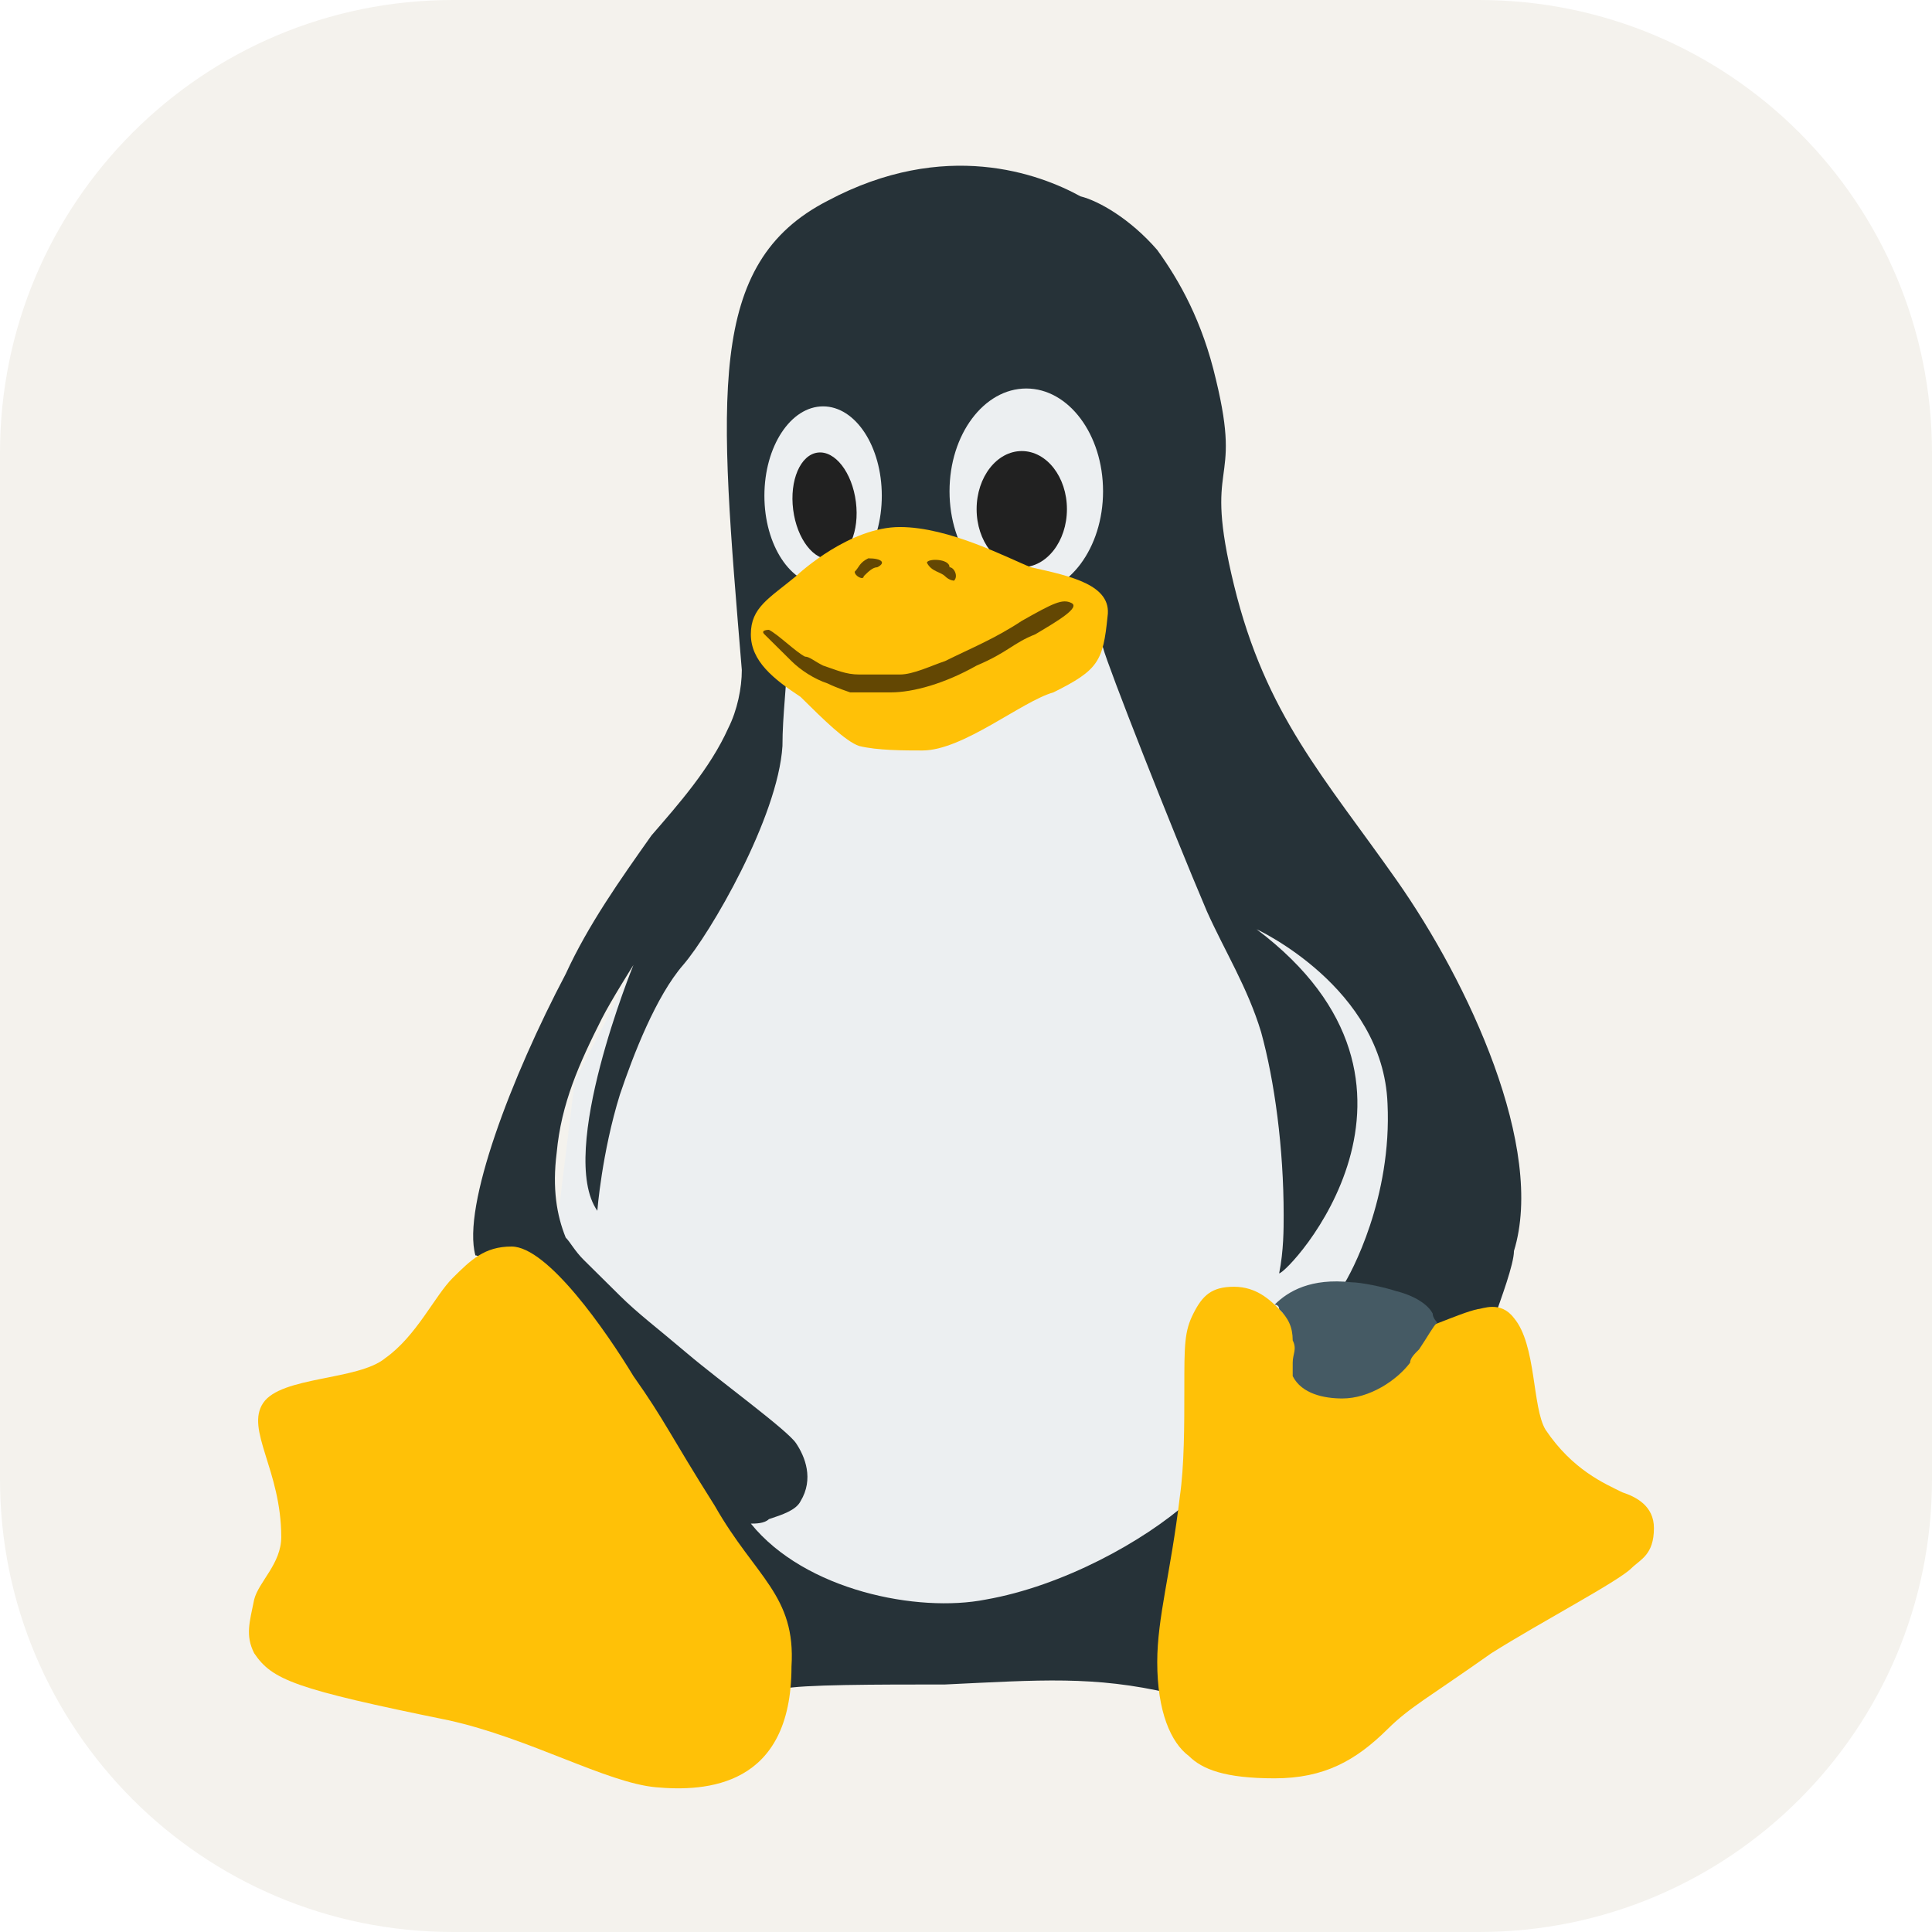
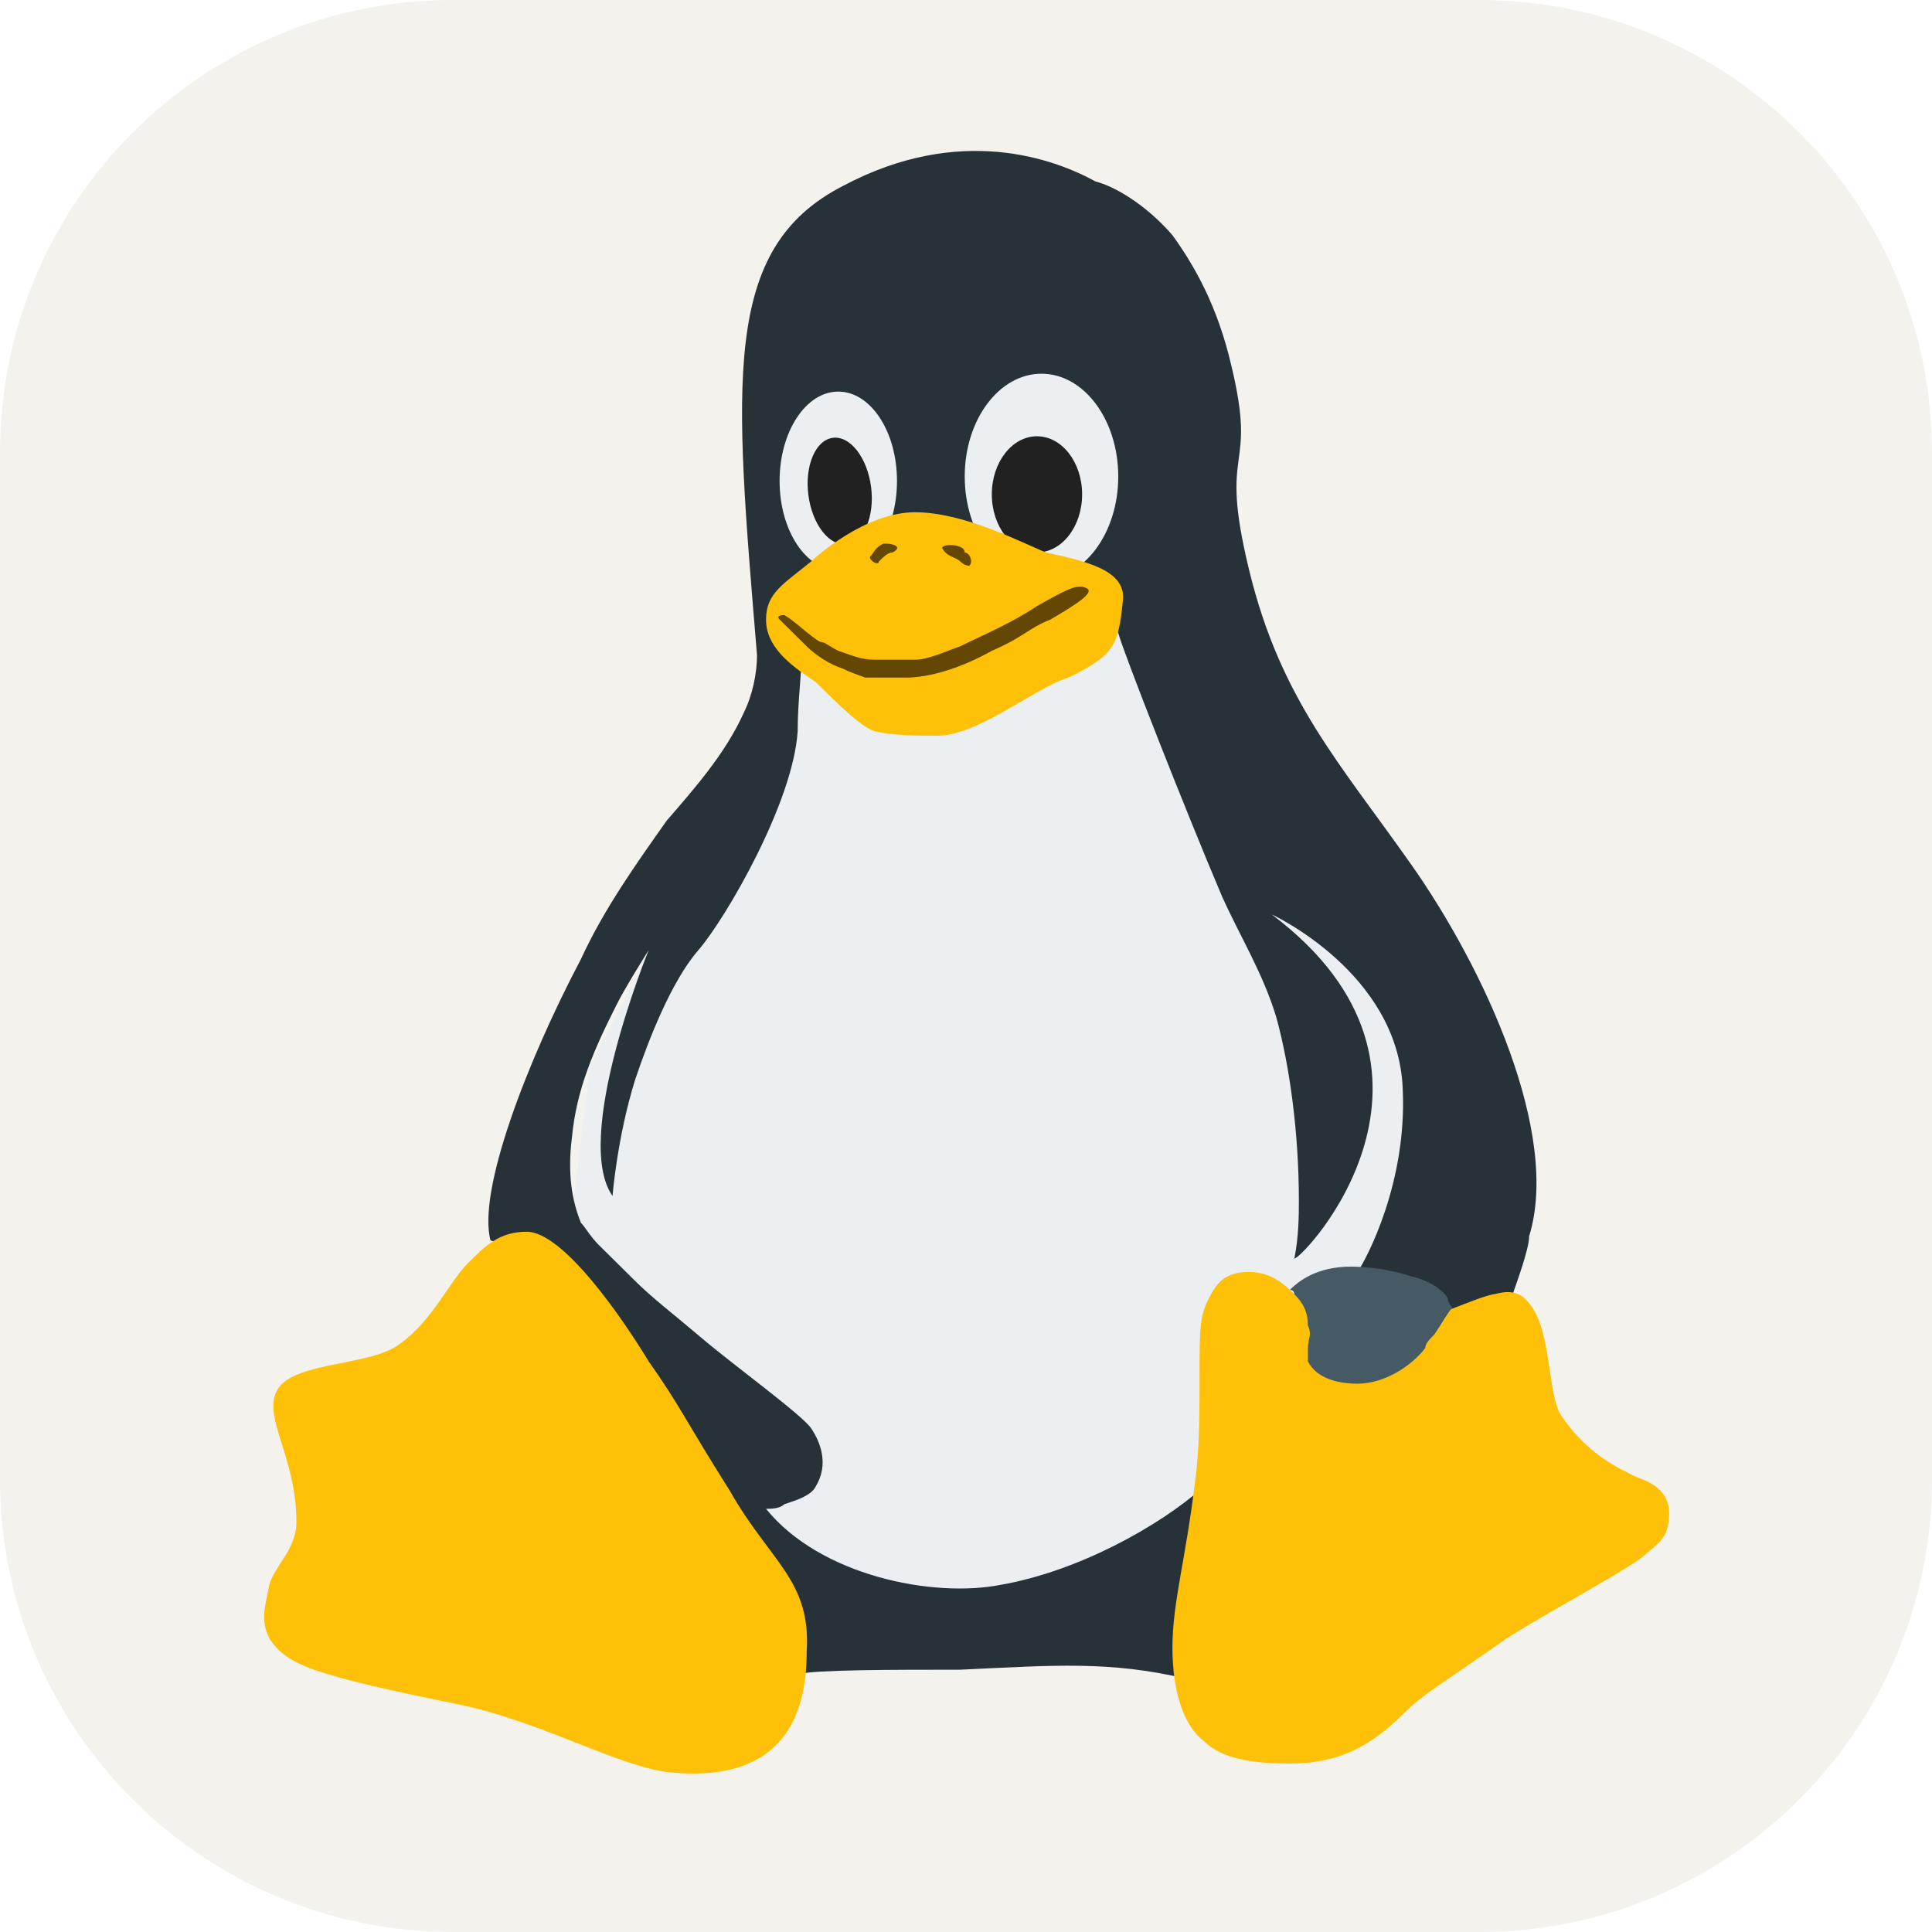
- <svg xmlns="http://www.w3.org/2000/svg" width="256" height="256" viewBox="0 0 256 256" fill="none" version="1.1" id="svg12">
-   <defs id="defs16" />
-   <rect width="256" height="256" rx="60" fill="#242938" id="rect2" style="fill:#f4f2ed;fill-opacity:1" />
-   <g id="g75" transform="matrix(5.983137,0,0,5.921551,-20.17119,-24.9101)">
-     <polygon fill="#eceff1" points="17.4,38.3 21.5,40.6 27.7,40.6 33.5,36.2 36.1,29.3 30.1,22 28.4,17.9 20.1,18.2 20.2,20.5 18.6,23.5 16.1,28.4 15.6,32.5 " id="polygon18" />
-     <path fill="#263238" d="M 34.3,23.9 C 32.7,21.6 31.4,20.2 30.7,17.3 30,14.4 30.9,15.2 30.3,12.7 30,11.4 29.5,10.5 29,9.8 28.4,9.1 27.7,8.7 27.3,8.6 c -0.9,-0.5 -3,-1.3 -5.6,0.1 -2.7,1.4 -2.4,4.4 -1.9,10.5 0,0.4 -0.1,0.9 -0.3,1.3 -0.4,0.9 -1.1,1.7 -1.7,2.4 -0.7,1 -1.4,2 -1.9,3.1 -1.2,2.3 -2.3,5.2 -2,6.3 0.5,-0.1 6.8,9.5 6.8,9.7 0.4,-0.1 2.1,-0.1 3.6,-0.1 2.1,-0.1 3.3,-0.2 5,0.2 0,-0.3 -0.1,-0.6 -0.1,-0.9 0,-0.6 0.1,-1.1 0.2,-1.8 0.1,-0.5 0.2,-1 0.3,-1.6 -1,0.9 -2.8,1.9 -4.5,2.2 -1.5,0.3 -4,-0.2 -5.2,-1.7 0.1,0 0.3,0 0.4,-0.1 0.3,-0.1 0.6,-0.2 0.7,-0.4 0.3,-0.5 0.1,-1 -0.1,-1.3 -0.2,-0.3 -1.7,-1.4 -2.4,-2 -0.7,-0.6 -1.1,-0.9 -1.5,-1.3 0,0 -0.6,-0.6 -0.8,-0.8 C 16.1,32.2 16,32 15.9,31.9 15.7,31.4 15.6,30.8 15.7,30 c 0.1,-1.1 0.5,-2 1,-3 0.2,-0.4 0.7,-1.2 0.7,-1.2 0,0 -1.7,4.2 -0.8,5.5 0,0 0.1,-1.3 0.5,-2.6 0.3,-0.9 0.8,-2.2 1.4,-2.9 0.6,-0.7 2.1,-3.3 2.2,-4.9 0,-0.7 0.1,-1.4 0.1,-1.9 -0.4,-0.4 6.6,-1.4 7,-0.3 0.1,0.4 1.5,4 2.3,5.9 0.4,0.9 0.9,1.7 1.2,2.7 0.3,1.1 0.5,2.6 0.5,4.1 0,0.3 0,0.8 -0.1,1.3 0.2,0 4.1,-4.2 -0.5,-7.7 0,0 2.8,1.3 2.9,3.9 0.1,2.1 -0.8,3.8 -1,4.1 0.1,0 2.1,0.9 2.2,0.9 0.4,0 1.2,-0.3 1.2,-0.3 0.1,-0.3 0.4,-1.1 0.4,-1.4 0.7,-2.3 -1,-6 -2.6,-8.3 z" id="path20" />
-     <g id="g26">
-       <ellipse fill="#eceff1" cx="21.6" cy="15.3" rx="1.3" ry="2" id="ellipse22" />
-       <ellipse fill="#eceff1" cx="26.1" cy="15.2" rx="1.7" ry="2.3" id="ellipse24" />
-     </g>
-     <g id="g32">
-       <ellipse transform="matrix(-0.1254,-0.9921,0.9921,-0.1254,8.9754,38.9969)" fill="#212121" cx="21.7" cy="15.5" rx="1.2" ry="0.7" id="ellipse28" />
-       <ellipse fill="#212121" cx="26" cy="15.6" rx="1" ry="1.3" id="ellipse30" />
-     </g>
-     <g id="g40">
-       <path fill="#ffc107" d="m 39.3,37.6 c -0.4,-0.2 -1.1,-0.5 -1.7,-1.4 -0.3,-0.5 -0.2,-1.9 -0.7,-2.5 -0.3,-0.4 -0.7,-0.2 -0.8,-0.2 -0.9,0.2 -3,1.6 -4.4,0 -0.2,-0.2 -0.5,-0.5 -1,-0.5 -0.5,0 -0.7,0.2 -0.9,0.6 -0.2,0.4 -0.2,0.7 -0.2,1.7 0,0.8 0,1.7 -0.1,2.4 -0.2,1.7 -0.5,2.7 -0.5,3.7 0,1.1 0.3,1.8 0.7,2.1 0.3,0.3 0.8,0.5 1.9,0.5 1.1,0 1.8,-0.4 2.5,-1.1 0.5,-0.5 0.9,-0.7 2.3,-1.7 1.1,-0.7 2.8,-1.6 3.1,-1.9 0.2,-0.2 0.5,-0.3 0.5,-0.9 0,-0.5 -0.4,-0.7 -0.7,-0.8 z" id="path34" />
-       <path fill="#ffc107" d="m 19.2,37.9 c -1,-1.6 -1.1,-1.9 -1.8,-2.9 -0.6,-1 -1.9,-2.9 -2.7,-2.9 -0.6,0 -0.9,0.3 -1.3,0.7 -0.4,0.4 -0.8,1.3 -1.5,1.8 -0.6,0.5 -2.3,0.4 -2.7,1 -0.4,0.6 0.4,1.5 0.4,3 0,0.6 -0.5,1 -0.6,1.4 -0.1,0.5 -0.2,0.8 0,1.2 0.4,0.6 0.9,0.8 4.3,1.5 1.8,0.4 3.5,1.4 4.6,1.5 1.1,0.1 3,0 3,-2.7 0.1,-1.6 -0.8,-2 -1.7,-3.6 z" id="path36" />
-       <path fill="#ffc107" d="M 21.1,19.8 C 20.5,19.4 20,19 20,18.4 c 0,-0.6 0.4,-0.8 1,-1.3 0.1,-0.1 1.2,-1.1 2.3,-1.1 1.1,0 2.4,0.7 2.9,0.9 0.9,0.2 1.8,0.4 1.7,1.1 -0.1,1 -0.2,1.2 -1.2,1.7 -0.7,0.2 -2,1.3 -2.9,1.3 -0.4,0 -1,0 -1.4,-0.1 -0.3,-0.1 -0.8,-0.6 -1.3,-1.1 z" id="path38" />
-     </g>
-     <g id="g48">
-       <path fill="#634703" d="m 20.9,19 c 0.2,0.2 0.5,0.4 0.8,0.5 0.2,0.1 0.5,0.2 0.5,0.2 0.4,0 0.7,0 0.9,0 0.5,0 1.2,-0.2 1.9,-0.6 0.7,-0.3 0.8,-0.5 1.3,-0.7 0.5,-0.3 1,-0.6 0.8,-0.7 -0.2,-0.1 -0.4,0 -1.1,0.4 -0.6,0.4 -1.1,0.6 -1.7,0.9 -0.3,0.1 -0.7,0.3 -1,0.3 -0.3,0 -0.6,0 -0.9,0 -0.3,0 -0.5,-0.1 -0.8,-0.2 -0.2,-0.1 -0.3,-0.2 -0.4,-0.2 -0.2,-0.1 -0.6,-0.5 -0.8,-0.6 0,0 -0.2,0 -0.1,0.1 0.3,0.3 0.4,0.4 0.6,0.6 z" id="path42" />
-       <path fill="#634703" d="m 23.9,16.8 c 0.1,0.2 0.3,0.2 0.4,0.3 0.1,0.1 0.2,0.1 0.2,0.1 0.1,-0.1 0,-0.3 -0.1,-0.3 0,-0.2 -0.5,-0.2 -0.5,-0.1 z" id="path44" />
-       <path fill="#634703" d="m 22.3,17 c 0,0.1 0.2,0.2 0.2,0.1 0.1,-0.1 0.2,-0.2 0.3,-0.2 0.2,-0.1 0.1,-0.2 -0.2,-0.2 -0.2,0.1 -0.2,0.2 -0.3,0.3 z" id="path46" />
-     </g>
-     <path fill="#455a64" d="m 32,34.7 c 0,0.1 0,0.2 0,0.3 0.2,0.4 0.7,0.5 1.1,0.5 0.6,0 1.2,-0.4 1.5,-0.8 0,-0.1 0.1,-0.2 0.2,-0.3 0.2,-0.3 0.3,-0.5 0.4,-0.6 0,0 -0.1,-0.1 -0.1,-0.2 -0.1,-0.2 -0.4,-0.4 -0.8,-0.5 -0.3,-0.1 -0.8,-0.2 -1,-0.2 -0.9,-0.1 -1.4,0.2 -1.7,0.5 0,0 0.1,0 0.1,0.1 0.2,0.2 0.3,0.4 0.3,0.7 0.1,0.2 0,0.3 0,0.5 z" id="path50" />
-   </g>
+ <svg xmlns="http://www.w3.org/2000/svg" width="256" height="256" viewBox="0 0 256 256" fill="none">
+   <rect width="256" height="256" rx="60" fill="#F4F2ED" />
+   <path d="M85.949 199.926L110.48 213.546H147.576L182.278 187.491L197.834 146.632L161.935 103.405L151.764 79.127L102.104 80.903L102.702 94.523L93.129 112.287L78.171 141.303L75.18 165.581L85.949 199.926Z" fill="#ECEFF1" />
+   <path d="M187.064 114.656C177.491 101.036 169.713 92.746 165.525 75.574C161.337 58.401 166.722 63.139 163.132 48.335C161.337 40.637 158.345 35.307 155.354 31.162C151.764 27.017 147.576 24.648 145.182 24.056C139.798 21.096 127.233 16.358 111.677 24.648C95.522 32.939 97.317 50.703 100.309 86.825C100.309 89.193 99.71 92.154 98.514 94.523C96.121 99.852 91.932 104.589 88.343 108.735C84.154 114.656 79.966 120.578 76.975 127.091C69.795 140.711 63.213 157.883 65.008 164.397C68 163.805 105.694 220.652 105.694 221.836C108.087 221.244 118.258 221.244 127.233 221.244C139.798 220.652 146.977 220.06 157.149 222.428C157.149 220.652 156.55 218.875 156.55 217.099C156.55 213.546 157.149 210.585 157.747 206.44C158.345 203.479 158.944 200.519 159.542 196.966C153.559 202.295 142.789 208.217 132.618 209.993C123.643 211.769 108.685 208.809 101.505 199.926C102.104 199.926 103.3 199.926 103.899 199.334C105.694 198.742 107.489 198.15 108.087 196.966C109.882 194.005 108.685 191.044 107.489 189.268C106.292 187.491 97.317 180.977 93.129 177.425C88.941 173.872 86.548 172.095 84.154 169.727C84.154 169.727 80.564 166.174 79.368 164.989C78.171 163.805 77.573 162.621 76.975 162.028C75.778 159.068 75.18 155.515 75.778 150.778C76.376 144.264 78.769 138.934 81.761 133.013C82.958 130.644 85.949 125.907 85.949 125.907C85.949 125.907 75.778 150.778 81.163 158.476C81.163 158.476 81.761 150.778 84.154 143.08C85.949 137.75 88.941 130.052 92.531 125.907C96.121 121.762 105.095 106.366 105.694 96.891C105.694 92.746 106.292 88.601 106.292 85.641C103.899 83.272 145.781 77.35 148.174 83.864C148.772 86.233 157.149 107.55 161.935 118.801C164.328 124.131 167.32 128.868 169.115 134.789C170.91 141.303 172.106 150.185 172.106 159.068C172.106 160.844 172.106 163.805 171.508 166.766C172.705 166.766 196.039 141.895 168.517 121.17C168.517 121.17 185.269 128.868 185.868 144.264C186.466 156.699 181.081 166.766 179.885 168.542C180.483 168.542 192.449 173.872 193.047 173.872C195.441 173.872 200.227 172.095 200.227 172.095C200.826 170.319 202.62 165.581 202.62 163.805C206.809 150.185 196.637 128.276 187.064 114.656V114.656Z" fill="#263238" />
+   <path d="M111.078 75.574C115.374 75.574 118.856 70.272 118.856 63.731C118.856 57.19 115.374 51.888 111.078 51.888C106.783 51.888 103.3 57.19 103.3 63.731C103.3 70.272 106.783 75.574 111.078 75.574Z" fill="#ECEFF1" />
+   <path d="M138.003 76.758C143.62 76.758 148.174 70.66 148.174 63.139C148.174 55.617 143.62 49.519 138.003 49.519C132.385 49.519 127.831 55.617 127.831 63.139C127.831 70.66 132.385 76.758 138.003 76.758Z" fill="#ECEFF1" />
+   <path d="M115.424 64.541C114.926 60.648 112.663 57.724 110.368 58.011C108.073 58.298 106.616 61.687 107.113 65.581C107.611 69.474 109.874 72.398 112.169 72.111C114.464 71.823 115.921 68.434 115.424 64.541Z" fill="#212121" />
+   <path d="M137.404 73.205C140.709 73.205 143.387 69.759 143.387 65.507C143.387 61.256 140.709 57.809 137.404 57.809C134.1 57.809 131.421 61.256 131.421 65.507C131.421 69.759 134.1 73.205 137.404 73.205Z" fill="#212121" />
+   <path d="M216.98 195.781C214.587 194.597 210.398 192.82 206.809 187.491C205.014 184.53 205.612 176.24 202.62 172.687C200.825 170.318 198.432 171.503 197.834 171.503C192.449 172.687 179.885 180.977 171.508 171.503C170.311 170.318 168.517 168.542 165.525 168.542C162.533 168.542 161.337 169.726 160.14 172.095C158.944 174.464 158.944 176.24 158.944 182.162C158.944 186.899 158.944 192.228 158.345 196.373C157.149 206.44 155.354 212.361 155.354 218.283C155.354 224.797 157.149 228.942 159.542 230.718C161.337 232.495 164.328 233.679 170.91 233.679C177.491 233.679 181.679 231.31 185.868 227.165C188.859 224.205 191.252 223.02 199.629 217.099C206.21 212.954 216.382 207.624 218.177 205.848C219.373 204.663 221.168 204.071 221.168 200.518C221.168 197.558 218.775 196.373 216.98 195.781V195.781Z" fill="#FFC107" />
+   <path d="M96.719 197.558C90.736 188.083 90.137 186.307 85.949 180.385C82.359 174.464 74.581 163.213 69.795 163.213C66.205 163.213 64.41 164.989 62.017 167.358C59.623 169.726 57.23 175.056 53.042 178.017C49.452 180.977 39.281 180.385 36.888 183.938C34.494 187.491 39.281 192.82 39.281 201.703C39.281 205.256 36.289 207.624 35.691 209.993C35.093 212.954 34.494 214.73 35.691 217.099C38.084 220.652 41.076 221.836 61.418 225.981C72.188 228.35 82.359 234.271 88.941 234.863C95.522 235.456 106.89 234.863 106.89 218.875C107.489 209.401 102.104 207.032 96.719 197.558Z" fill="#FFC107" />
+   <path d="M108.087 90.378C104.497 88.009 101.505 85.64 101.505 82.088C101.505 78.534 103.899 77.35 107.489 74.389C108.087 73.797 114.668 67.876 121.25 67.876C127.831 67.876 135.609 72.021 138.601 73.205C143.986 74.389 149.37 75.574 148.772 79.719C148.174 85.64 147.576 86.825 141.592 89.785C137.404 90.97 129.626 97.484 124.241 97.484C121.848 97.484 118.258 97.484 115.865 96.891C114.07 96.299 111.078 93.338 108.087 90.378V90.378Z" fill="#FFC107" />
+   <path d="M106.89 85.641C108.087 86.825 109.882 88.009 111.677 88.601C112.873 89.194 114.668 89.786 114.668 89.786C117.062 89.786 118.857 89.786 120.053 89.786C123.045 89.786 127.233 88.601 131.421 86.233C135.609 84.456 136.208 83.272 139.199 82.088C142.191 80.311 145.182 78.535 143.986 77.943C142.789 77.35 141.592 77.943 137.404 80.311C133.814 82.68 130.823 83.864 127.233 85.641C125.438 86.233 123.045 87.417 121.25 87.417C119.455 87.417 117.66 87.417 115.865 87.417C114.07 87.417 112.873 86.825 111.078 86.233C109.882 85.641 109.283 85.048 108.685 85.048C107.489 84.456 105.095 82.088 103.899 81.496C103.899 81.496 102.702 81.496 103.3 82.088C105.095 83.864 105.694 84.456 106.89 85.641Z" fill="#634703" />
+   <path d="M124.84 72.613C125.438 73.797 126.635 73.797 127.233 74.39C127.831 74.982 128.429 74.982 128.429 74.982C129.028 74.39 128.429 73.205 127.831 73.205C127.831 72.021 124.84 72.021 124.84 72.613V72.613Z" fill="#634703" />
+   <path d="M115.267 73.797C115.267 74.39 116.463 74.982 116.463 74.39C117.062 73.797 117.66 73.205 118.258 73.205C119.455 72.613 118.856 72.021 117.062 72.021C115.865 72.613 115.865 73.205 115.267 73.797V73.797Z" fill="#634703" />
+   <path d="M173.303 178.609C173.303 179.201 173.303 179.793 173.303 180.385C174.5 182.754 177.491 183.346 179.884 183.346C183.474 183.346 187.064 180.978 188.859 178.609C188.859 178.017 189.458 177.425 190.056 176.832C191.252 175.056 191.851 173.872 192.449 173.28C192.449 173.28 191.851 172.687 191.851 172.095C191.252 170.911 189.458 169.727 187.064 169.134C185.269 168.542 182.278 167.95 181.081 167.95C175.696 167.358 172.705 169.134 170.91 170.911C170.91 170.911 171.508 170.911 171.508 171.503C172.705 172.687 173.303 173.872 173.303 175.648C173.901 176.832 173.303 177.425 173.303 178.609V178.609Z" fill="#455A64" />
</svg>
